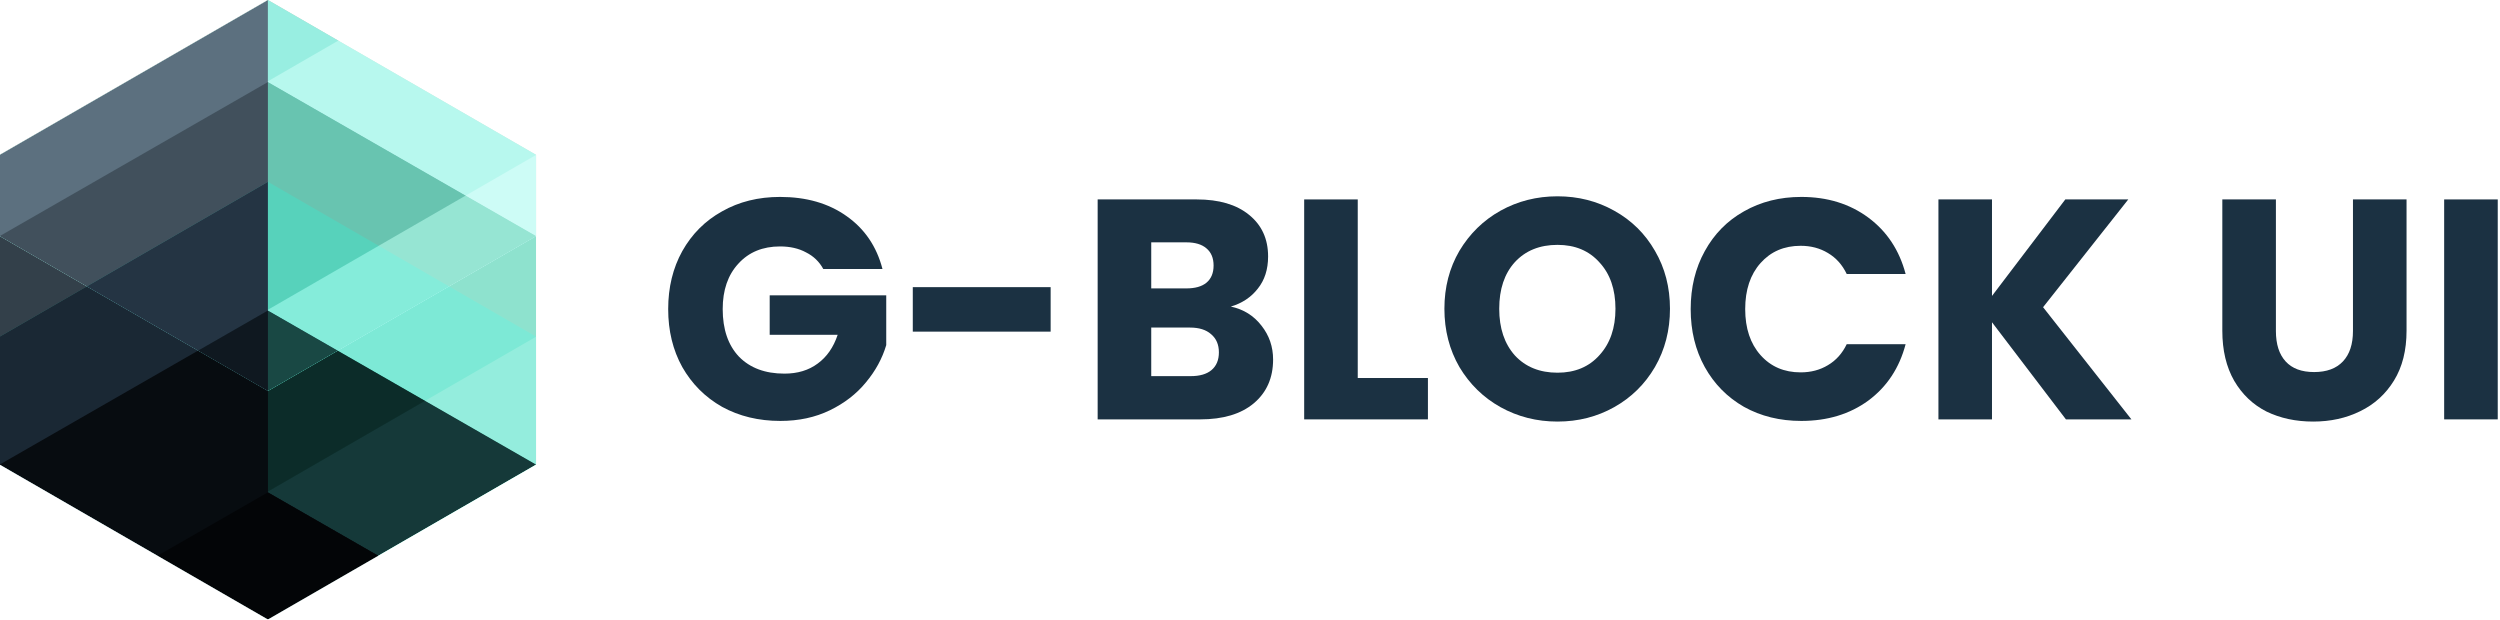
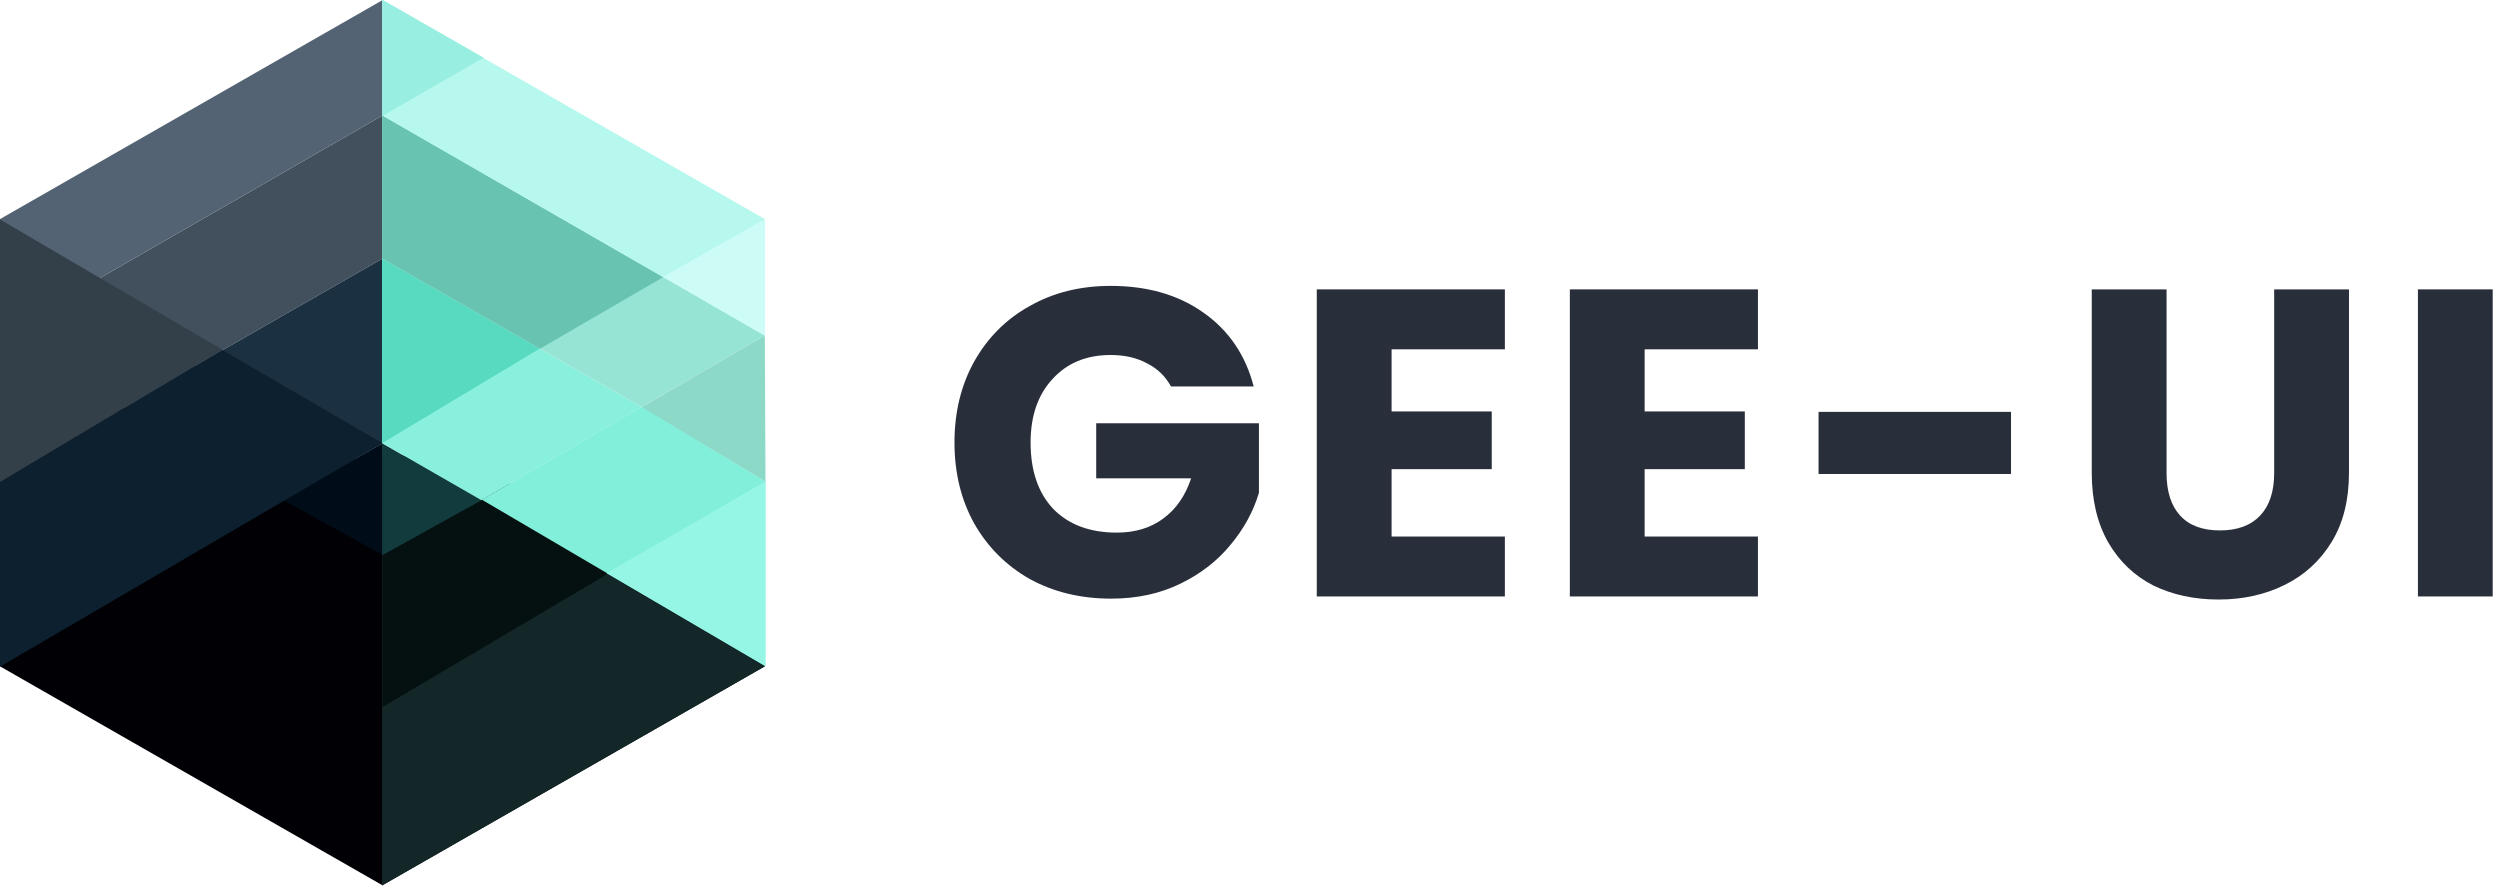
- <svg xmlns="http://www.w3.org/2000/svg" width="113" height="28" viewBox="0 0 113 28" fill="none">
-   <mask id="mask0" mask-type="alpha" maskUnits="userSpaceOnUse" x="0" y="0" width="113" height="28">
-     <rect width="112.945" height="28" fill="#C4C4C4" />
-   </mask>
-   <g mask="url(#mask0)">
-     <mask id="mask1" mask-type="alpha" maskUnits="userSpaceOnUse" x="-1" y="0" width="26" height="28">
-       <path d="M12.109 0L24.233 7V21L12.109 28L-0.015 21V7L12.109 0Z" fill="#5DBEA7" />
-     </mask>
-     <g mask="url(#mask1)">
-       <g style="mix-blend-mode:darken">
-         <path d="M12.109 0L24.233 7V21L12.109 28L-0.015 21V7L12.109 0Z" fill="#5DBEA7" />
-         <mask id="mask2" mask-type="alpha" maskUnits="userSpaceOnUse" x="-1" y="0" width="26" height="28">
-           <path d="M12.109 0L24.233 7V21L12.109 28L-0.015 21V7L12.109 0Z" fill="#5DBEA7" />
-         </mask>
-         <g mask="url(#mask2)">
-           <path d="M24.233 21V7L-0.015 21L12.109 28L24.233 21Z" fill="#8EE2CE" />
-         </g>
-         <mask id="mask3" mask-type="alpha" maskUnits="userSpaceOnUse" x="-1" y="0" width="26" height="28">
-           <path d="M12.109 0L24.233 7V21L12.109 28L-0.015 21V7L12.109 0Z" fill="#D489F7" />
-         </mask>
-         <g mask="url(#mask3)">
-           <path d="M12.109 0L12.109 14.036L24.233 21L12.109 28L-0.015 21V7L12.109 0Z" fill="#33404A" />
-         </g>
-         <mask id="mask4" mask-type="alpha" maskUnits="userSpaceOnUse" x="-1" y="0" width="26" height="28">
-           <path d="M12.109 0L12.109 14.036L24.233 21L12.109 28L-0.015 21V7L12.109 0Z" fill="#11161A" />
-         </mask>
-         <g mask="url(#mask4)">
-           <path d="M24.233 21L12.109 14.036L-0.015 21L12.109 28L24.233 21Z" fill="#11161A" />
-         </g>
-       </g>
-       <g style="mix-blend-mode:screen">
-         <path d="M12.109 -10.327L24.233 -3.327V10.673L12.109 17.673L-0.015 10.673V-3.327L12.109 -10.327Z" fill="#5DBEA7" />
-         <mask id="mask5" mask-type="alpha" maskUnits="userSpaceOnUse" x="-1" y="-11" width="26" height="29">
-           <path d="M12.109 -10.327L24.233 -3.327V10.673L12.109 17.673L-0.015 10.673V-3.327L12.109 -10.327Z" fill="#5DBEA7" />
-         </mask>
-         <g mask="url(#mask5)">
-           <path d="M24.233 10.673V-3.327L-0.015 10.673L12.109 17.673L24.233 10.673Z" fill="#8EE2CE" />
-         </g>
-         <mask id="mask6" mask-type="alpha" maskUnits="userSpaceOnUse" x="-1" y="-11" width="26" height="29">
-           <path d="M12.109 -10.327L24.233 -3.327V10.673L12.109 17.673L-0.015 10.673V-3.327L12.109 -10.327Z" fill="#D489F7" />
-         </mask>
-         <g mask="url(#mask6)">
-           <path d="M12.109 -10.327L12.109 3.709L24.233 10.673L12.109 17.673L-0.015 10.673V-3.327L12.109 -10.327Z" fill="#33404A" />
-         </g>
-         <mask id="mask7" mask-type="alpha" maskUnits="userSpaceOnUse" x="-1" y="-11" width="26" height="29">
-           <path d="M12.109 -10.327L12.109 3.709L24.233 10.673L12.109 17.673L-0.015 10.673V-3.327L12.109 -10.327Z" fill="#11161A" />
-         </mask>
-         <g mask="url(#mask7)">
-           <path d="M24.233 10.673L12.109 3.709L-0.015 10.673L12.109 17.673L24.233 10.673Z" fill="#11161A" />
-         </g>
-       </g>
-       <g style="mix-blend-mode:soft-light">
-         <path d="M12.109 8.218L24.233 15.218V29.218L12.109 36.218L-0.015 29.218V15.218L12.109 8.218Z" fill="#5DBEA7" />
-         <mask id="mask8" mask-type="alpha" maskUnits="userSpaceOnUse" x="-1" y="8" width="26" height="29">
-           <path d="M12.109 8.218L24.233 15.218V29.218L12.109 36.218L-0.015 29.218V15.218L12.109 8.218Z" fill="#5DBEA7" />
-         </mask>
-         <g mask="url(#mask8)">
-           <path d="M24.233 29.218V15.218L-0.015 29.218L12.109 36.218L24.233 29.218Z" fill="#8EE2CE" />
-         </g>
-         <mask id="mask9" mask-type="alpha" maskUnits="userSpaceOnUse" x="-1" y="8" width="26" height="29">
-           <path d="M12.109 8.218L24.233 15.218V29.218L12.109 36.218L-0.015 29.218V15.218L12.109 8.218Z" fill="#D489F7" />
-         </mask>
-         <g mask="url(#mask9)">
-           <path d="M12.109 8.218L12.109 22.255L24.233 29.218L12.109 36.218L-0.015 29.218V15.218L12.109 8.218Z" fill="#33404A" />
-         </g>
-         <mask id="mask10" mask-type="alpha" maskUnits="userSpaceOnUse" x="-1" y="8" width="26" height="29">
-           <path d="M12.109 8.218L12.109 22.255L24.233 29.218L12.109 36.218L-0.015 29.218V15.218L12.109 8.218Z" fill="#11161A" />
-         </mask>
-         <g mask="url(#mask10)">
-           <path d="M24.233 29.218L12.109 22.255L-0.015 29.218L12.109 36.218L24.233 29.218Z" fill="#11161A" />
-         </g>
-       </g>
-     </g>
-     <path d="M37.212 12.158C37.032 11.828 36.773 11.578 36.433 11.408C36.103 11.228 35.711 11.139 35.258 11.139C34.474 11.139 33.846 11.398 33.374 11.917C32.902 12.427 32.666 13.112 32.666 13.971C32.666 14.886 32.912 15.604 33.403 16.123C33.903 16.633 34.587 16.888 35.456 16.888C36.051 16.888 36.551 16.737 36.957 16.435C37.372 16.133 37.675 15.698 37.863 15.132H34.79V13.348H40.058V15.599C39.879 16.203 39.572 16.765 39.138 17.285C38.713 17.804 38.17 18.224 37.509 18.545C36.848 18.866 36.103 19.026 35.272 19.026C34.29 19.026 33.412 18.814 32.638 18.389C31.873 17.955 31.274 17.355 30.839 16.591C30.415 15.826 30.202 14.953 30.202 13.971C30.202 12.989 30.415 12.116 30.839 11.351C31.274 10.577 31.873 9.977 32.638 9.553C33.403 9.118 34.276 8.901 35.258 8.901C36.447 8.901 37.448 9.189 38.26 9.765C39.081 10.341 39.624 11.139 39.888 12.158H37.212Z" fill="#1B3142" />
-     <path d="M47.489 12.979V14.99H41.258V12.979H47.489Z" fill="#1B3142" />
-     <path d="M55.633 13.857C56.209 13.98 56.671 14.268 57.02 14.721C57.37 15.165 57.544 15.675 57.544 16.251C57.544 17.081 57.252 17.742 56.666 18.233C56.09 18.715 55.283 18.956 54.245 18.956H49.614V9.014H54.089C55.099 9.014 55.888 9.246 56.454 9.708C57.03 10.171 57.318 10.799 57.318 11.592C57.318 12.177 57.162 12.663 56.85 13.05C56.548 13.437 56.142 13.707 55.633 13.857ZM52.036 13.036H53.622C54.018 13.036 54.32 12.951 54.528 12.781C54.745 12.602 54.854 12.342 54.854 12.002C54.854 11.662 54.745 11.403 54.528 11.223C54.32 11.044 54.018 10.954 53.622 10.954H52.036V13.036ZM53.82 17.001C54.226 17.001 54.538 16.912 54.755 16.732C54.981 16.543 55.094 16.274 55.094 15.925C55.094 15.576 54.976 15.302 54.74 15.104C54.514 14.905 54.198 14.806 53.792 14.806H52.036V17.001H53.82Z" fill="#1B3142" />
-     <path d="M61.37 17.086H64.542V18.956H58.949V9.014H61.37V17.086Z" fill="#1B3142" />
-     <path d="M70.399 19.055C69.464 19.055 68.605 18.837 67.822 18.403C67.047 17.969 66.429 17.365 65.966 16.591C65.513 15.807 65.287 14.929 65.287 13.957C65.287 12.984 65.513 12.111 65.966 11.337C66.429 10.563 67.047 9.958 67.822 9.524C68.605 9.09 69.464 8.873 70.399 8.873C71.334 8.873 72.188 9.09 72.962 9.524C73.746 9.958 74.359 10.563 74.803 11.337C75.256 12.111 75.483 12.984 75.483 13.957C75.483 14.929 75.256 15.807 74.803 16.591C74.35 17.365 73.736 17.969 72.962 18.403C72.188 18.837 71.334 19.055 70.399 19.055ZM70.399 16.846C71.192 16.846 71.825 16.581 72.296 16.052C72.778 15.524 73.019 14.825 73.019 13.957C73.019 13.079 72.778 12.38 72.296 11.861C71.825 11.332 71.192 11.068 70.399 11.068C69.597 11.068 68.954 11.327 68.473 11.847C68.001 12.366 67.765 13.069 67.765 13.957C67.765 14.835 68.001 15.538 68.473 16.067C68.954 16.586 69.597 16.846 70.399 16.846Z" fill="#1B3142" />
-     <path d="M76.419 13.971C76.419 12.989 76.632 12.116 77.056 11.351C77.481 10.577 78.071 9.977 78.827 9.553C79.591 9.118 80.455 8.901 81.418 8.901C82.598 8.901 83.608 9.213 84.449 9.836C85.289 10.459 85.851 11.309 86.134 12.385H83.472C83.273 11.969 82.99 11.653 82.622 11.436C82.263 11.219 81.852 11.11 81.39 11.11C80.644 11.11 80.04 11.37 79.577 11.889C79.115 12.408 78.883 13.102 78.883 13.971C78.883 14.839 79.115 15.533 79.577 16.052C80.04 16.572 80.644 16.831 81.39 16.831C81.852 16.831 82.263 16.723 82.622 16.506C82.99 16.288 83.273 15.972 83.472 15.557H86.134C85.851 16.633 85.289 17.483 84.449 18.106C83.608 18.72 82.598 19.026 81.418 19.026C80.455 19.026 79.591 18.814 78.827 18.389C78.071 17.955 77.481 17.355 77.056 16.591C76.632 15.826 76.419 14.953 76.419 13.971Z" fill="#1B3142" />
-     <path d="M93.38 18.956L90.038 14.566V18.956H87.617V9.014H90.038V13.376L93.352 9.014H96.198L92.347 13.886L96.34 18.956H93.38Z" fill="#1B3142" />
-     <path d="M102.871 9.014V14.962C102.871 15.557 103.017 16.015 103.31 16.336C103.602 16.657 104.032 16.817 104.598 16.817C105.165 16.817 105.599 16.657 105.901 16.336C106.203 16.015 106.354 15.557 106.354 14.962V9.014H108.776V14.948C108.776 15.835 108.587 16.586 108.209 17.2C107.832 17.813 107.322 18.276 106.68 18.587C106.048 18.899 105.339 19.055 104.556 19.055C103.772 19.055 103.069 18.904 102.446 18.602C101.832 18.29 101.346 17.827 100.987 17.214C100.629 16.591 100.449 15.835 100.449 14.948V9.014H102.871Z" fill="#1B3142" />
-     <path d="M112.898 9.014V18.956H110.476V9.014H112.898Z" fill="#1B3142" />
-   </g>
+ <svg xmlns="http://www.w3.org/2000/svg" width="96" height="34" viewBox="0 0 96 34" fill="none">
+   <path d="M44.967 14.841C44.754 14.45 44.446 14.153 44.043 13.951C43.651 13.738 43.186 13.632 42.649 13.632C41.719 13.632 40.974 13.94 40.415 14.556C39.855 15.161 39.575 15.973 39.575 16.992C39.575 18.078 39.866 18.929 40.448 19.545C41.042 20.15 41.854 20.452 42.884 20.452C43.589 20.452 44.183 20.273 44.664 19.915C45.157 19.556 45.516 19.041 45.739 18.369H42.094V16.253H48.343V18.923C48.13 19.64 47.766 20.306 47.251 20.922C46.747 21.538 46.103 22.037 45.32 22.417C44.536 22.798 43.651 22.988 42.666 22.988C41.501 22.988 40.459 22.736 39.541 22.233C38.634 21.717 37.923 21.006 37.408 20.099C36.904 19.192 36.652 18.156 36.652 16.992C36.652 15.827 36.904 14.791 37.408 13.884C37.923 12.966 38.634 12.255 39.541 11.751C40.448 11.236 41.484 10.978 42.649 10.978C44.06 10.978 45.247 11.32 46.21 12.003C47.184 12.686 47.828 13.632 48.142 14.841H44.967Z" fill="#292F3A" />
+   <path d="M53.437 13.414V15.799H57.283V18.016H53.437V20.603H57.787V22.904H50.564V11.112H57.787V13.414H53.437Z" fill="#292F3A" />
+   <path d="M63.154 13.414V15.799H67.001V18.016H63.154V20.603H67.505V22.904H60.282V11.112H67.505V13.414H63.154Z" fill="#292F3A" />
+   <path d="M77.223 15.816V18.201H69.832V15.816H77.223Z" fill="#292F3A" />
+   <path d="M83.196 11.112V18.168C83.196 18.873 83.369 19.416 83.717 19.797C84.064 20.178 84.573 20.368 85.245 20.368C85.917 20.368 86.432 20.178 86.791 19.797C87.149 19.416 87.328 18.873 87.328 18.168V11.112H90.201V18.151C90.201 19.203 89.977 20.094 89.529 20.822C89.081 21.549 88.476 22.098 87.715 22.468C86.964 22.837 86.124 23.022 85.195 23.022C84.265 23.022 83.431 22.843 82.692 22.485C81.964 22.115 81.387 21.566 80.962 20.838C80.536 20.099 80.323 19.203 80.323 18.151V11.112H83.196Z" fill="#292F3A" />
+   <path d="M95.72 11.112V22.904H92.848V11.112H95.72Z" fill="#292F3A" />
+   <path d="M14.695 18.219V32.296V34L0 25.587V9.764L14.695 18.219Z" fill="#000005" />
+   <path d="M14.674 17.28V32.296V34L29.369 25.587V21.115L14.674 17.28Z" fill="#051011" />
+   <path d="M14.695 4.43V1.704V0L0 8.413V12.885L14.695 4.43Z" fill="#546373" />
+   <path d="M0 12.886L14.695 4.431V9.925L4.728 15.631L0 12.886Z" fill="#41505C" />
+   <path d="M14.674 27.16V32.296V34L29.369 25.587V18.467L14.674 27.16Z" fill="#132628" />
+   <path d="M14.695 17.017V9.925L4.728 15.631L10.883 19.21L14.695 17.017Z" fill="#1B3142" />
+   <path d="M14.696 17.017V21.312L10.883 19.211L14.696 17.017Z" fill="#000C17" />
+   <path d="M14.673 17.017V21.324L18.486 19.211L14.673 17.017Z" fill="#123B3D" />
+   <path d="M0 25.6V18.508L8.534 13.439L14.689 17.018L0 25.6Z" fill="#0D202F" />
+   <path d="M29.391 25.58V18.488L24.663 15.611L18.508 19.191L29.391 25.58Z" fill="#81EFDA" />
+   <path d="M29.391 25.581L29.391 18.484L23.294 22.011L29.391 25.581Z" fill="#95F6E6" />
+   <path d="M14.674 17.017V9.925L24.641 15.631L18.486 19.21L14.674 17.017Z" fill="#8AF0DE" />
+   <path d="M14.674 17.017V9.925L20.732 13.381L14.674 17.017Z" fill="#58DAC1" />
+   <path d="M29.369 12.885L14.674 4.43V9.925L24.641 15.63L29.369 12.885Z" fill="#96E4D3" />
+   <path d="M29.37 12.885L29.396 18.491L24.642 15.631L29.37 12.885Z" fill="#8CD9C8" />
+   <path d="M0 8.427V18.511L8.536 13.427L0 8.427Z" fill="#33404A" />
+   <path d="M25.465 10.644L14.674 4.43V9.925L20.736 13.39L25.465 10.644Z" fill="#68C4B0" />
+   <path d="M14.674 4.43V1.704V0L29.369 8.413V12.885L14.674 4.43Z" fill="#B7F8EE" />
+   <path d="M29.369 12.886L25.471 10.631L29.369 8.413V12.886Z" fill="#CDFCF6" />
+   <path fill-rule="evenodd" clip-rule="evenodd" d="M18.57 2.216L14.699 -6.10352e-05L14.674 0.014V1.689V4.415L14.711 4.436L18.57 2.216Z" fill="#98EEE1" />
</svg>
